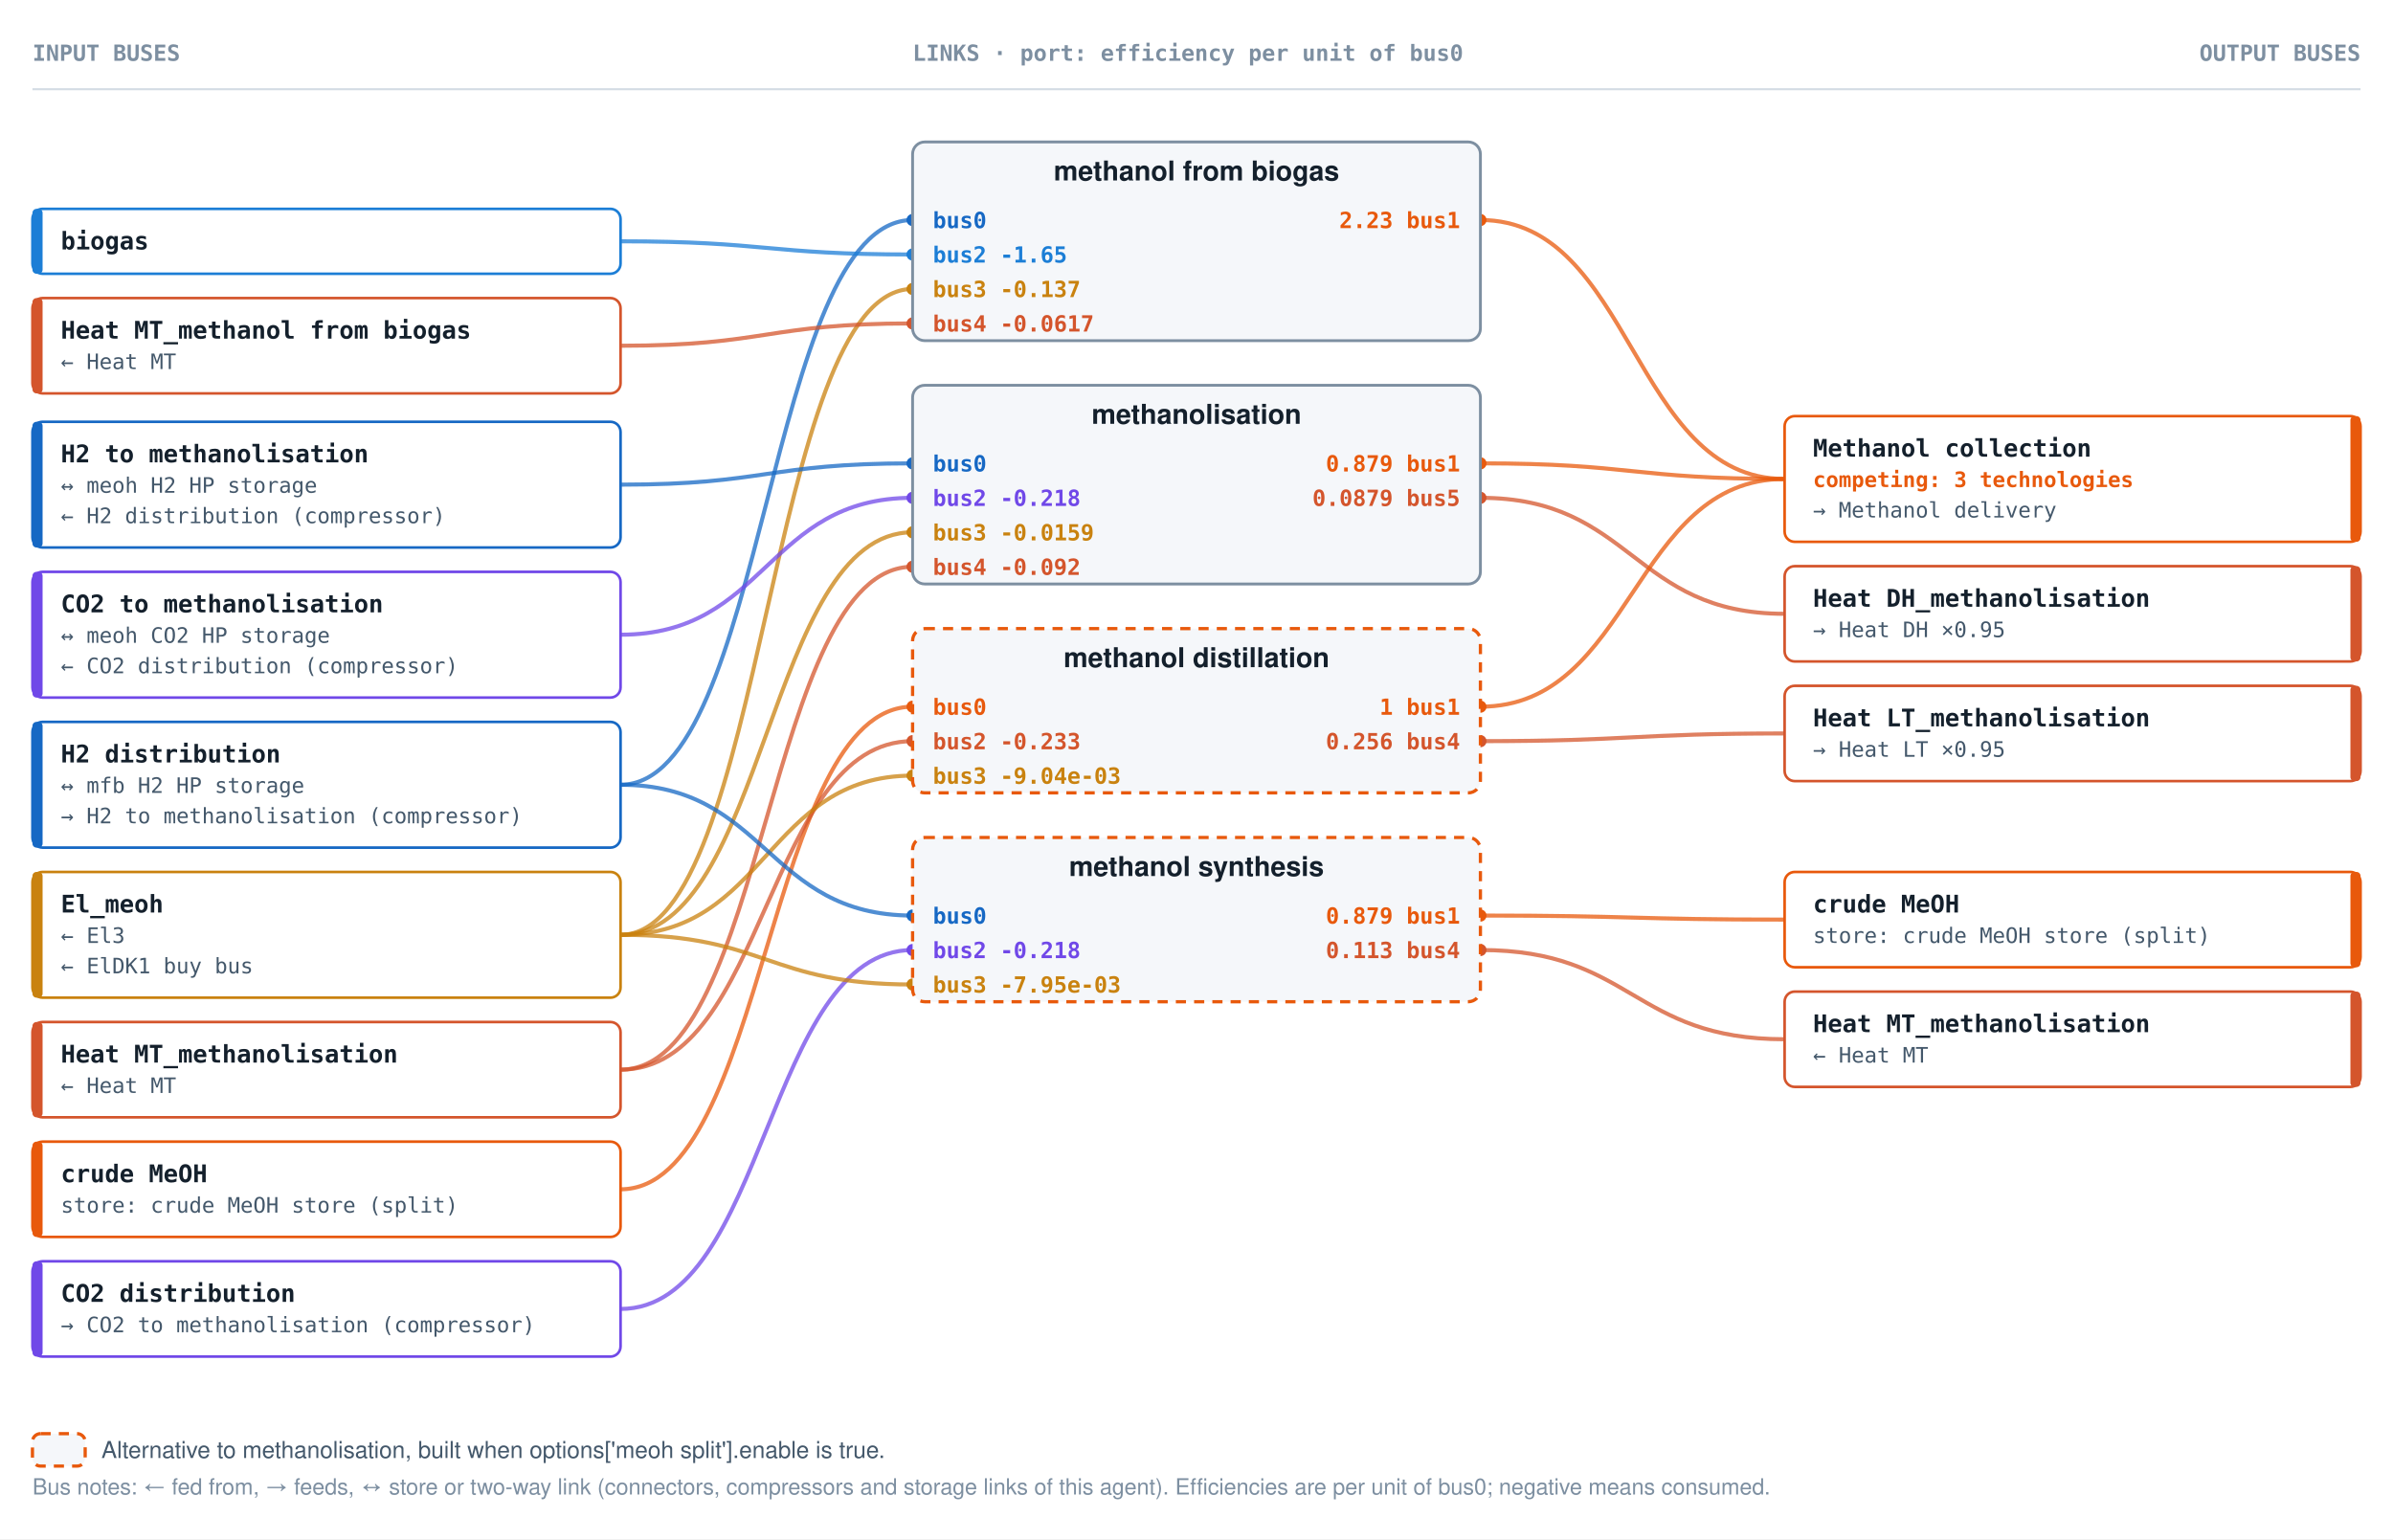
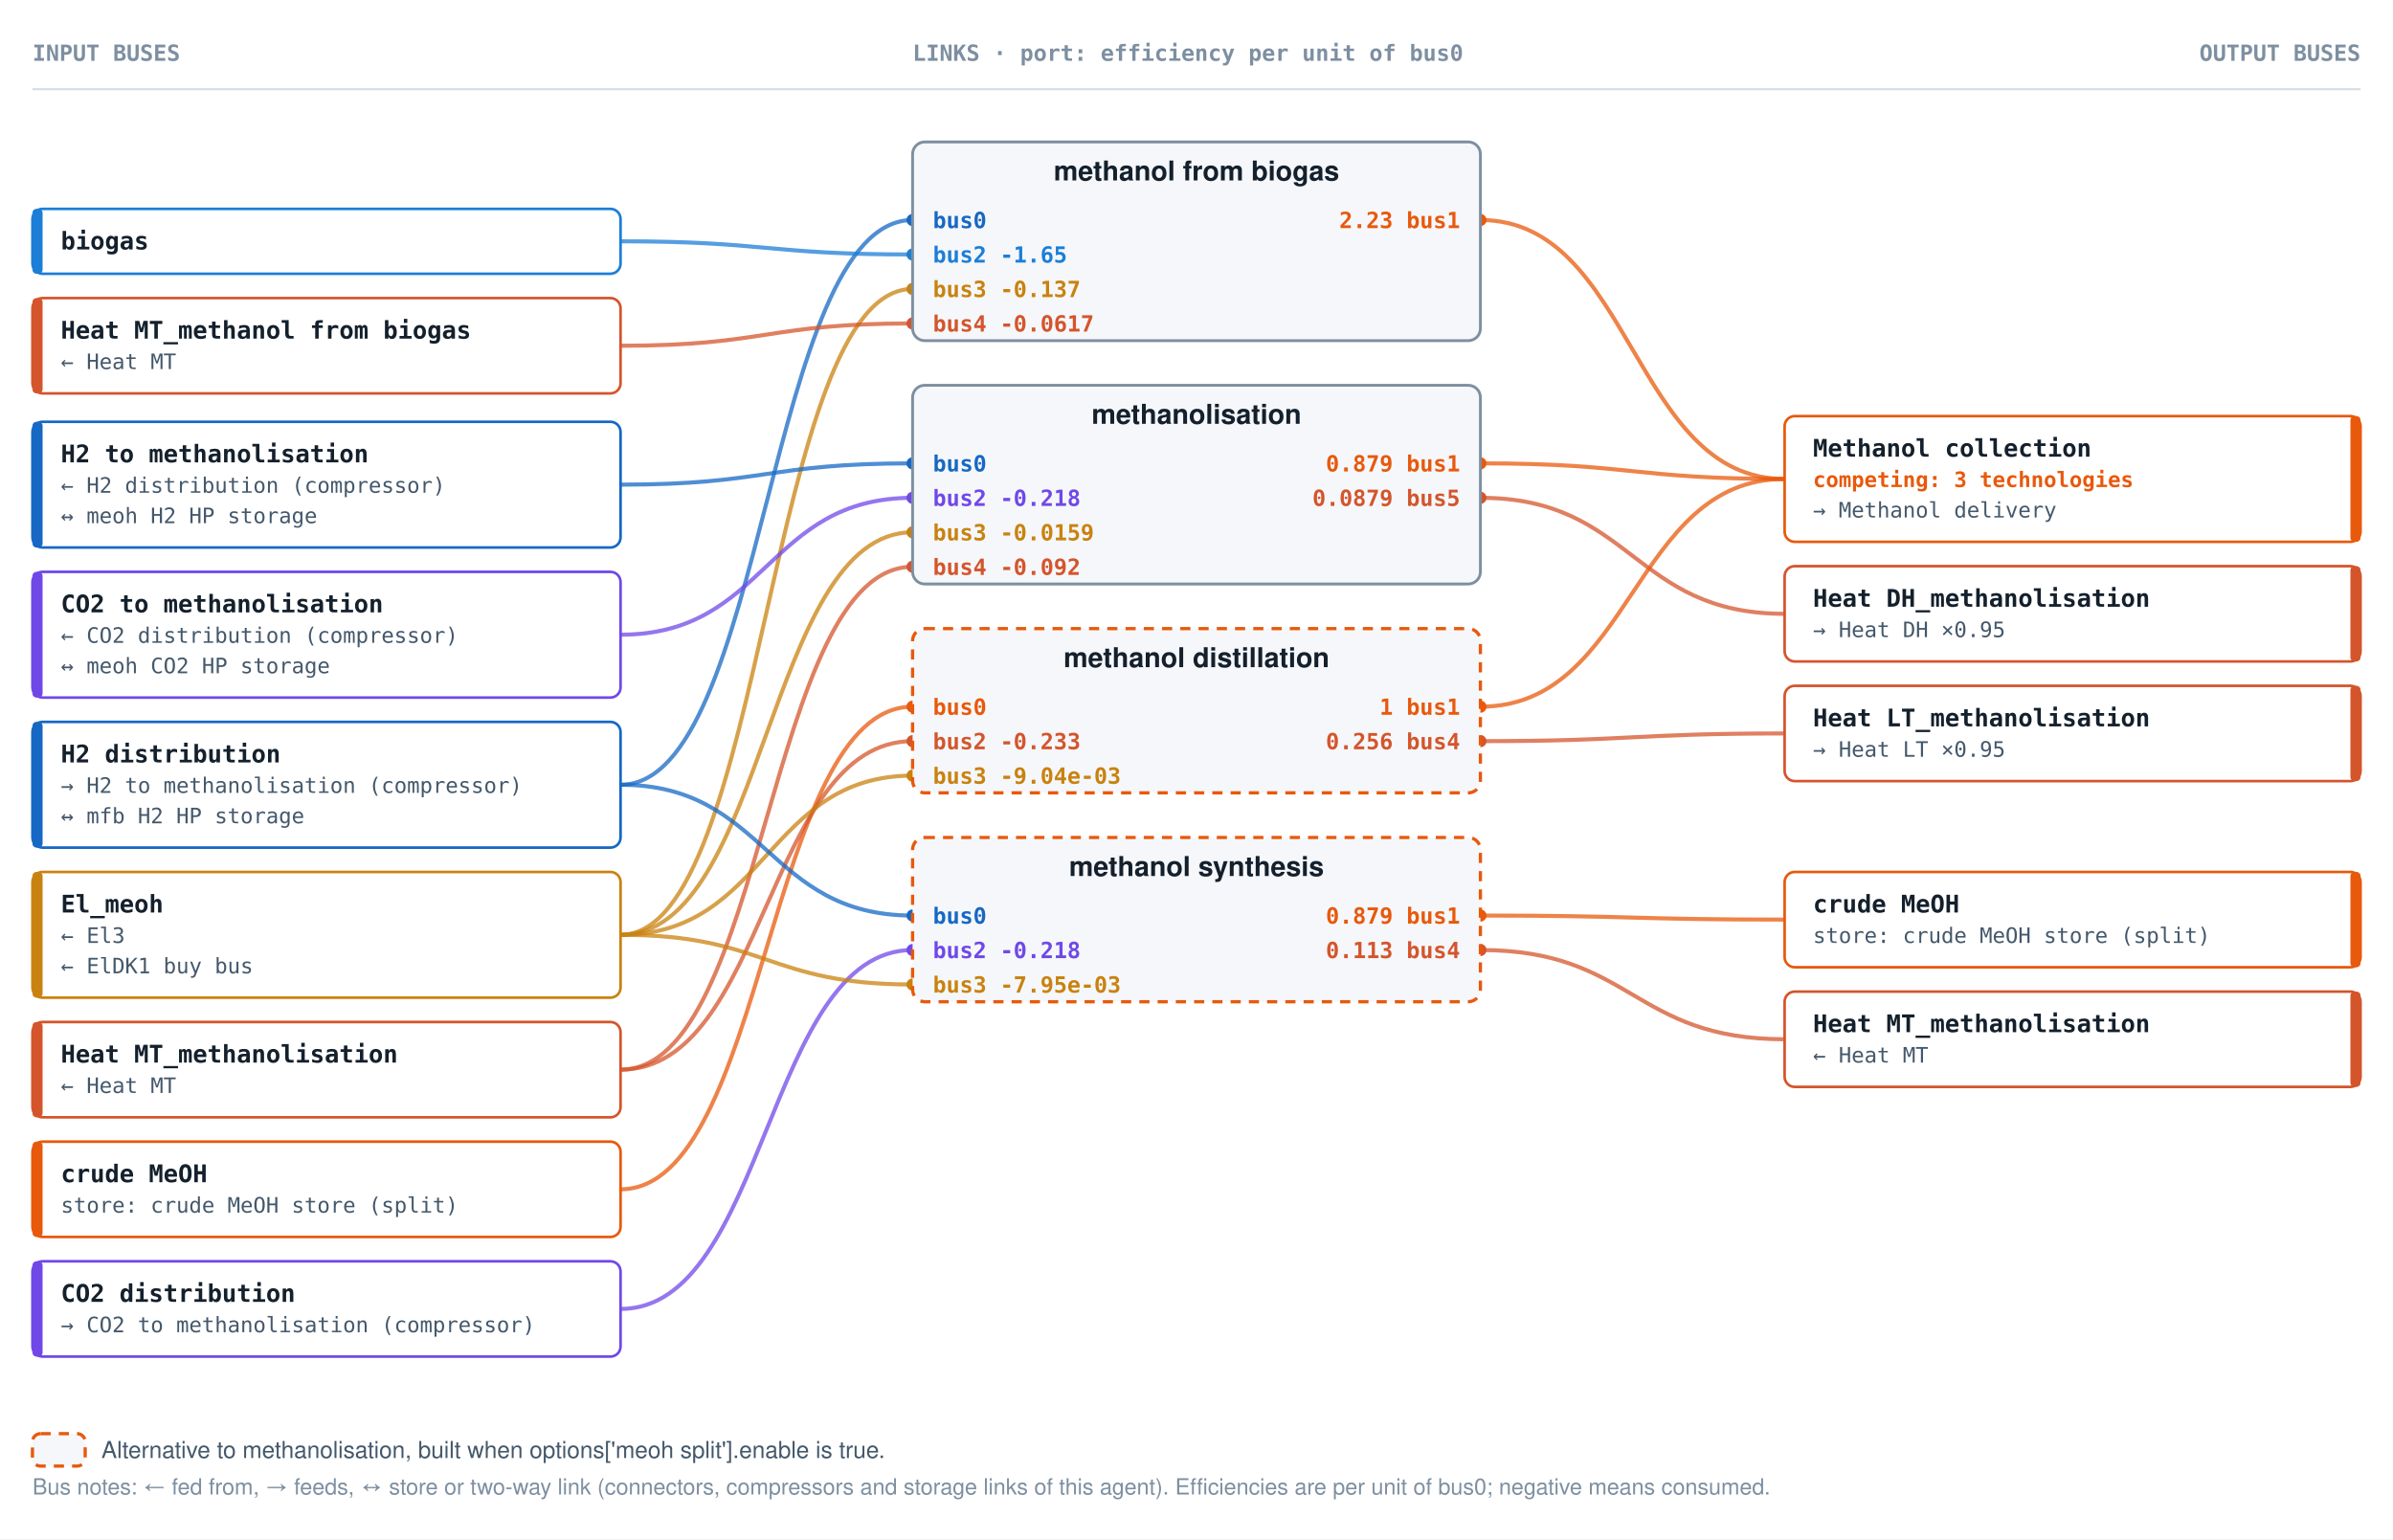
<svg xmlns="http://www.w3.org/2000/svg" viewBox="0 0 1180 759" width="100%" role="img" aria-label="Methanol: links and their bus connections">
  <rect width="1180" height="759" fill="#ffffff" />
  <text x="16.0" y="30.0" font-family="IBM Plex Mono, ui-monospace, SFMono-Regular, Menlo, monospace" font-size="11" font-weight="600" fill="#7d8fa1" text-anchor="start">INPUT BUSES</text>
  <text x="450.0" y="30.0" font-family="IBM Plex Mono, ui-monospace, SFMono-Regular, Menlo, monospace" font-size="11" font-weight="600" fill="#7d8fa1" text-anchor="start">LINKS  ·  port: efficiency per unit of bus0</text>
  <text x="1164.0" y="30.0" font-family="IBM Plex Mono, ui-monospace, SFMono-Regular, Menlo, monospace" font-size="11" font-weight="600" fill="#7d8fa1" text-anchor="end">OUTPUT BUSES</text>
  <line x1="16" y1="44" x2="1164" y2="44" stroke="#d3dbe4" />
  <path d="M306,387.0 C378.0,387.0 378.0,108.5 450,108.5" fill="none" stroke="#1668c4" stroke-width="2" stroke-opacity=".75" />
  <circle cx="450" cy="108.5" r="3" fill="#1668c4" />
  <path d="M306,119.0 C378.0,119.0 378.0,125.5 450,125.5" fill="none" stroke="#1c7ed6" stroke-width="2" stroke-opacity=".75" />
  <circle cx="450" cy="125.5" r="3" fill="#1c7ed6" />
  <path d="M306,461.0 C378.0,461.0 378.0,142.5 450,142.5" fill="none" stroke="#c9820f" stroke-width="2" stroke-opacity=".75" />
  <circle cx="450" cy="142.5" r="3" fill="#c9820f" />
  <path d="M306,170.5 C378.0,170.5 378.0,159.5 450,159.5" fill="none" stroke="#d4552c" stroke-width="2" stroke-opacity=".75" />
  <circle cx="450" cy="159.5" r="3" fill="#d4552c" />
  <path d="M880,236.2 C805.0,236.2 805.0,108.5 730,108.5" fill="none" stroke="#e8590c" stroke-width="2" stroke-opacity=".75" />
  <circle cx="730" cy="108.5" r="3" fill="#e8590c" />
  <path d="M306,239.0 C378.0,239.0 378.0,228.5 450,228.5" fill="none" stroke="#1668c4" stroke-width="2" stroke-opacity=".75" />
  <circle cx="450" cy="228.5" r="3" fill="#1668c4" />
  <path d="M306,313.0 C378.0,313.0 378.0,245.5 450,245.5" fill="none" stroke="#7048e8" stroke-width="2" stroke-opacity=".75" />
  <circle cx="450" cy="245.5" r="3" fill="#7048e8" />
  <path d="M306,461.0 C378.0,461.0 378.0,262.5 450,262.5" fill="none" stroke="#c9820f" stroke-width="2" stroke-opacity=".75" />
  <circle cx="450" cy="262.5" r="3" fill="#c9820f" />
  <path d="M306,527.5 C378.0,527.5 378.0,279.5 450,279.5" fill="none" stroke="#d4552c" stroke-width="2" stroke-opacity=".75" />
  <circle cx="450" cy="279.5" r="3" fill="#d4552c" />
  <path d="M880,236.2 C805.0,236.2 805.0,228.5 730,228.5" fill="none" stroke="#e8590c" stroke-width="2" stroke-opacity=".75" />
  <circle cx="730" cy="228.5" r="3" fill="#e8590c" />
  <path d="M880,302.7 C805.0,302.7 805.0,245.5 730,245.5" fill="none" stroke="#d4552c" stroke-width="2" stroke-opacity=".75" />
  <circle cx="730" cy="245.5" r="3" fill="#d4552c" />
  <path d="M306,586.5 C378.0,586.5 378.0,348.5 450,348.5" fill="none" stroke="#e8590c" stroke-width="2" stroke-opacity=".75" />
  <circle cx="450" cy="348.5" r="3" fill="#e8590c" />
  <path d="M306,527.5 C378.0,527.5 378.0,365.5 450,365.5" fill="none" stroke="#d4552c" stroke-width="2" stroke-opacity=".75" />
  <circle cx="450" cy="365.5" r="3" fill="#d4552c" />
  <path d="M306,461.0 C378.0,461.0 378.0,382.5 450,382.5" fill="none" stroke="#c9820f" stroke-width="2" stroke-opacity=".75" />
  <circle cx="450" cy="382.5" r="3" fill="#c9820f" />
  <path d="M880,236.2 C805.0,236.2 805.0,348.5 730,348.5" fill="none" stroke="#e8590c" stroke-width="2" stroke-opacity=".75" />
  <circle cx="730" cy="348.5" r="3" fill="#e8590c" />
  <path d="M880,361.7 C805.0,361.7 805.0,365.5 730,365.5" fill="none" stroke="#d4552c" stroke-width="2" stroke-opacity=".75" />
  <circle cx="730" cy="365.5" r="3" fill="#d4552c" />
  <path d="M306,387.0 C378.0,387.0 378.0,451.5 450,451.5" fill="none" stroke="#1668c4" stroke-width="2" stroke-opacity=".75" />
  <circle cx="450" cy="451.5" r="3" fill="#1668c4" />
  <path d="M306,645.5 C378.0,645.5 378.0,468.5 450,468.5" fill="none" stroke="#7048e8" stroke-width="2" stroke-opacity=".75" />
  <circle cx="450" cy="468.5" r="3" fill="#7048e8" />
  <path d="M306,461.0 C378.0,461.0 378.0,485.5 450,485.5" fill="none" stroke="#c9820f" stroke-width="2" stroke-opacity=".75" />
  <circle cx="450" cy="485.5" r="3" fill="#c9820f" />
  <path d="M880,453.5 C805.0,453.5 805.0,451.5 730,451.5" fill="none" stroke="#e8590c" stroke-width="2" stroke-opacity=".75" />
  <circle cx="730" cy="451.5" r="3" fill="#e8590c" />
  <path d="M880,512.5 C805.0,512.5 805.0,468.5 730,468.5" fill="none" stroke="#d4552c" stroke-width="2" stroke-opacity=".75" />
  <circle cx="730" cy="468.5" r="3" fill="#d4552c" />
  <rect x="450" y="70.0" width="280" height="98" rx="6" fill="#f5f7fa" stroke="#7d8fa1" stroke-width="1.4" />
  <text x="590.0" y="89.0" font-family="IBM Plex Sans, -apple-system, Segoe UI, Helvetica, Arial, sans-serif" font-size="13.5" font-weight="600" fill="#14202c" text-anchor="middle">methanol from biogas</text>
  <rect x="450" y="190.0" width="280" height="98" rx="6" fill="#f5f7fa" stroke="#7d8fa1" stroke-width="1.4" />
  <text x="590.0" y="209.0" font-family="IBM Plex Sans, -apple-system, Segoe UI, Helvetica, Arial, sans-serif" font-size="13.5" font-weight="600" fill="#14202c" text-anchor="middle">methanolisation</text>
  <rect x="450" y="310.0" width="280" height="81" rx="6" fill="#f5f7fa" stroke="#e8590c" stroke-width="1.6" stroke-dasharray="5 4" />
  <text x="590.0" y="329.0" font-family="IBM Plex Sans, -apple-system, Segoe UI, Helvetica, Arial, sans-serif" font-size="13.5" font-weight="600" fill="#14202c" text-anchor="middle">methanol distillation</text>
  <rect x="450" y="413.0" width="280" height="81" rx="6" fill="#f5f7fa" stroke="#e8590c" stroke-width="1.6" stroke-dasharray="5 4" />
  <text x="590.0" y="432.0" font-family="IBM Plex Sans, -apple-system, Segoe UI, Helvetica, Arial, sans-serif" font-size="13.5" font-weight="600" fill="#14202c" text-anchor="middle">methanol synthesis</text>
  <rect x="16" y="356.0" width="290" height="62" rx="5" fill="#ffffff" stroke="#1668c4" stroke-width="1.3" />
  <rect x="16" y="356.0" width="5" height="62" rx="2" fill="#1668c4" />
  <text x="30.0" y="376.0" font-family="IBM Plex Mono, ui-monospace, SFMono-Regular, Menlo, monospace" font-size="12" font-weight="600" fill="#14202c" text-anchor="start">H2 distribution</text>
-   <text x="30.0" y="391.0" font-family="IBM Plex Mono, ui-monospace, SFMono-Regular, Menlo, monospace" font-size="10.5" font-weight="400" fill="#44586b" text-anchor="start">↔ mfb H2 HP storage</text>
-   <text x="30.0" y="406.0" font-family="IBM Plex Mono, ui-monospace, SFMono-Regular, Menlo, monospace" font-size="10.5" font-weight="400" fill="#44586b" text-anchor="start">→ H2 to methanolisation (compressor)</text>
+   <text x="30.0" y="391.0" font-family="IBM Plex Mono, ui-monospace, SFMono-Regular, Menlo, monospace" font-size="10.5" font-weight="400" fill="#44586b" text-anchor="start">→ H2 to methanolisation (compressor)</text>
+   <text x="30.0" y="406.0" font-family="IBM Plex Mono, ui-monospace, SFMono-Regular, Menlo, monospace" font-size="10.5" font-weight="400" fill="#44586b" text-anchor="start">↔ mfb H2 HP storage</text>
  <rect x="16" y="103.0" width="290" height="32" rx="5" fill="#ffffff" stroke="#1c7ed6" stroke-width="1.3" />
  <rect x="16" y="103.0" width="5" height="32" rx="2" fill="#1c7ed6" />
  <text x="30.0" y="123.0" font-family="IBM Plex Mono, ui-monospace, SFMono-Regular, Menlo, monospace" font-size="12" font-weight="600" fill="#14202c" text-anchor="start">biogas</text>
  <rect x="16" y="430.0" width="290" height="62" rx="5" fill="#ffffff" stroke="#c9820f" stroke-width="1.3" />
  <rect x="16" y="430.0" width="5" height="62" rx="2" fill="#c9820f" />
  <text x="30.0" y="450.0" font-family="IBM Plex Mono, ui-monospace, SFMono-Regular, Menlo, monospace" font-size="12" font-weight="600" fill="#14202c" text-anchor="start">El_meoh</text>
  <text x="30.0" y="465.0" font-family="IBM Plex Mono, ui-monospace, SFMono-Regular, Menlo, monospace" font-size="10.5" font-weight="400" fill="#44586b" text-anchor="start">← El3</text>
  <text x="30.0" y="480.0" font-family="IBM Plex Mono, ui-monospace, SFMono-Regular, Menlo, monospace" font-size="10.5" font-weight="400" fill="#44586b" text-anchor="start">← ElDK1 buy bus</text>
  <rect x="16" y="147.0" width="290" height="47" rx="5" fill="#ffffff" stroke="#d4552c" stroke-width="1.3" />
  <rect x="16" y="147.0" width="5" height="47" rx="2" fill="#d4552c" />
  <text x="30.0" y="167.0" font-family="IBM Plex Mono, ui-monospace, SFMono-Regular, Menlo, monospace" font-size="12" font-weight="600" fill="#14202c" text-anchor="start">Heat MT_methanol from biogas</text>
  <text x="30.0" y="182.0" font-family="IBM Plex Mono, ui-monospace, SFMono-Regular, Menlo, monospace" font-size="10.5" font-weight="400" fill="#44586b" text-anchor="start">← Heat MT</text>
  <rect x="16" y="208.0" width="290" height="62" rx="5" fill="#ffffff" stroke="#1668c4" stroke-width="1.3" />
  <rect x="16" y="208.0" width="5" height="62" rx="2" fill="#1668c4" />
  <text x="30.0" y="228.0" font-family="IBM Plex Mono, ui-monospace, SFMono-Regular, Menlo, monospace" font-size="12" font-weight="600" fill="#14202c" text-anchor="start">H2 to methanolisation</text>
-   <text x="30.0" y="243.0" font-family="IBM Plex Mono, ui-monospace, SFMono-Regular, Menlo, monospace" font-size="10.5" font-weight="400" fill="#44586b" text-anchor="start">↔ meoh H2 HP storage</text>
-   <text x="30.0" y="258.0" font-family="IBM Plex Mono, ui-monospace, SFMono-Regular, Menlo, monospace" font-size="10.5" font-weight="400" fill="#44586b" text-anchor="start">← H2 distribution (compressor)</text>
+   <text x="30.0" y="243.0" font-family="IBM Plex Mono, ui-monospace, SFMono-Regular, Menlo, monospace" font-size="10.5" font-weight="400" fill="#44586b" text-anchor="start">← H2 distribution (compressor)</text>
+   <text x="30.0" y="258.0" font-family="IBM Plex Mono, ui-monospace, SFMono-Regular, Menlo, monospace" font-size="10.5" font-weight="400" fill="#44586b" text-anchor="start">↔ meoh H2 HP storage</text>
  <rect x="16" y="282.0" width="290" height="62" rx="5" fill="#ffffff" stroke="#7048e8" stroke-width="1.3" />
  <rect x="16" y="282.0" width="5" height="62" rx="2" fill="#7048e8" />
  <text x="30.0" y="302.0" font-family="IBM Plex Mono, ui-monospace, SFMono-Regular, Menlo, monospace" font-size="12" font-weight="600" fill="#14202c" text-anchor="start">CO2 to methanolisation</text>
-   <text x="30.0" y="317.0" font-family="IBM Plex Mono, ui-monospace, SFMono-Regular, Menlo, monospace" font-size="10.5" font-weight="400" fill="#44586b" text-anchor="start">↔ meoh CO2 HP storage</text>
-   <text x="30.0" y="332.0" font-family="IBM Plex Mono, ui-monospace, SFMono-Regular, Menlo, monospace" font-size="10.5" font-weight="400" fill="#44586b" text-anchor="start">← CO2 distribution (compressor)</text>
+   <text x="30.0" y="317.0" font-family="IBM Plex Mono, ui-monospace, SFMono-Regular, Menlo, monospace" font-size="10.5" font-weight="400" fill="#44586b" text-anchor="start">← CO2 distribution (compressor)</text>
+   <text x="30.0" y="332.0" font-family="IBM Plex Mono, ui-monospace, SFMono-Regular, Menlo, monospace" font-size="10.5" font-weight="400" fill="#44586b" text-anchor="start">↔ meoh CO2 HP storage</text>
  <rect x="16" y="504.0" width="290" height="47" rx="5" fill="#ffffff" stroke="#d4552c" stroke-width="1.3" />
  <rect x="16" y="504.0" width="5" height="47" rx="2" fill="#d4552c" />
  <text x="30.0" y="524.0" font-family="IBM Plex Mono, ui-monospace, SFMono-Regular, Menlo, monospace" font-size="12" font-weight="600" fill="#14202c" text-anchor="start">Heat MT_methanolisation</text>
  <text x="30.0" y="539.0" font-family="IBM Plex Mono, ui-monospace, SFMono-Regular, Menlo, monospace" font-size="10.5" font-weight="400" fill="#44586b" text-anchor="start">← Heat MT</text>
  <rect x="16" y="563.0" width="290" height="47" rx="5" fill="#ffffff" stroke="#e8590c" stroke-width="1.3" />
  <rect x="16" y="563.0" width="5" height="47" rx="2" fill="#e8590c" />
  <text x="30.0" y="583.0" font-family="IBM Plex Mono, ui-monospace, SFMono-Regular, Menlo, monospace" font-size="12" font-weight="600" fill="#14202c" text-anchor="start">crude MeOH</text>
  <text x="30.0" y="598.0" font-family="IBM Plex Mono, ui-monospace, SFMono-Regular, Menlo, monospace" font-size="10.5" font-weight="400" fill="#44586b" text-anchor="start">store: crude MeOH store (split)</text>
  <rect x="16" y="622.0" width="290" height="47" rx="5" fill="#ffffff" stroke="#7048e8" stroke-width="1.3" />
  <rect x="16" y="622.0" width="5" height="47" rx="2" fill="#7048e8" />
  <text x="30.0" y="642.0" font-family="IBM Plex Mono, ui-monospace, SFMono-Regular, Menlo, monospace" font-size="12" font-weight="600" fill="#14202c" text-anchor="start">CO2 distribution</text>
  <text x="30.0" y="657.0" font-family="IBM Plex Mono, ui-monospace, SFMono-Regular, Menlo, monospace" font-size="10.5" font-weight="400" fill="#44586b" text-anchor="start">→ CO2 to methanolisation (compressor)</text>
  <rect x="880" y="205.2" width="284" height="62" rx="5" fill="#ffffff" stroke="#e8590c" stroke-width="1.3" />
  <rect x="1159" y="205.2" width="5" height="62" rx="2" fill="#e8590c" />
  <text x="894.0" y="225.2" font-family="IBM Plex Mono, ui-monospace, SFMono-Regular, Menlo, monospace" font-size="12" font-weight="600" fill="#14202c" text-anchor="start">Methanol collection</text>
  <text x="894.0" y="240.2" font-family="IBM Plex Mono, ui-monospace, SFMono-Regular, Menlo, monospace" font-size="10.5" font-weight="600" fill="#e8590c" text-anchor="start">competing: 3 technologies</text>
  <text x="894.0" y="255.2" font-family="IBM Plex Mono, ui-monospace, SFMono-Regular, Menlo, monospace" font-size="10.5" font-weight="400" fill="#44586b" text-anchor="start">→ Methanol delivery</text>
  <rect x="880" y="279.2" width="284" height="47" rx="5" fill="#ffffff" stroke="#d4552c" stroke-width="1.3" />
  <rect x="1159" y="279.2" width="5" height="47" rx="2" fill="#d4552c" />
  <text x="894.0" y="299.2" font-family="IBM Plex Mono, ui-monospace, SFMono-Regular, Menlo, monospace" font-size="12" font-weight="600" fill="#14202c" text-anchor="start">Heat DH_methanolisation</text>
  <text x="894.0" y="314.2" font-family="IBM Plex Mono, ui-monospace, SFMono-Regular, Menlo, monospace" font-size="10.5" font-weight="400" fill="#44586b" text-anchor="start">→ Heat DH ×0.95</text>
  <rect x="880" y="338.2" width="284" height="47" rx="5" fill="#ffffff" stroke="#d4552c" stroke-width="1.3" />
  <rect x="1159" y="338.2" width="5" height="47" rx="2" fill="#d4552c" />
  <text x="894.0" y="358.2" font-family="IBM Plex Mono, ui-monospace, SFMono-Regular, Menlo, monospace" font-size="12" font-weight="600" fill="#14202c" text-anchor="start">Heat LT_methanolisation</text>
  <text x="894.0" y="373.2" font-family="IBM Plex Mono, ui-monospace, SFMono-Regular, Menlo, monospace" font-size="10.5" font-weight="400" fill="#44586b" text-anchor="start">→ Heat LT ×0.95</text>
  <rect x="880" y="430.0" width="284" height="47" rx="5" fill="#ffffff" stroke="#e8590c" stroke-width="1.3" />
  <rect x="1159" y="430.0" width="5" height="47" rx="2" fill="#e8590c" />
  <text x="894.0" y="450.0" font-family="IBM Plex Mono, ui-monospace, SFMono-Regular, Menlo, monospace" font-size="12" font-weight="600" fill="#14202c" text-anchor="start">crude MeOH</text>
  <text x="894.0" y="465.0" font-family="IBM Plex Mono, ui-monospace, SFMono-Regular, Menlo, monospace" font-size="10.5" font-weight="400" fill="#44586b" text-anchor="start">store: crude MeOH store (split)</text>
  <rect x="880" y="489.0" width="284" height="47" rx="5" fill="#ffffff" stroke="#d4552c" stroke-width="1.3" />
  <rect x="1159" y="489.0" width="5" height="47" rx="2" fill="#d4552c" />
  <text x="894.0" y="509.0" font-family="IBM Plex Mono, ui-monospace, SFMono-Regular, Menlo, monospace" font-size="12" font-weight="600" fill="#14202c" text-anchor="start">Heat MT_methanolisation</text>
  <text x="894.0" y="524.0" font-family="IBM Plex Mono, ui-monospace, SFMono-Regular, Menlo, monospace" font-size="10.5" font-weight="400" fill="#44586b" text-anchor="start">← Heat MT</text>
  <text x="460.0" y="112.5" font-family="IBM Plex Mono, ui-monospace, SFMono-Regular, Menlo, monospace" font-size="11" font-weight="600" fill="#1668c4" text-anchor="start">bus0</text>
  <text x="460.0" y="129.5" font-family="IBM Plex Mono, ui-monospace, SFMono-Regular, Menlo, monospace" font-size="11" font-weight="600" fill="#1c7ed6" text-anchor="start">bus2  -1.65</text>
  <text x="460.0" y="146.5" font-family="IBM Plex Mono, ui-monospace, SFMono-Regular, Menlo, monospace" font-size="11" font-weight="600" fill="#c9820f" text-anchor="start">bus3  -0.137</text>
  <text x="460.0" y="163.5" font-family="IBM Plex Mono, ui-monospace, SFMono-Regular, Menlo, monospace" font-size="11" font-weight="600" fill="#d4552c" text-anchor="start">bus4  -0.0617</text>
  <text x="720.0" y="112.5" font-family="IBM Plex Mono, ui-monospace, SFMono-Regular, Menlo, monospace" font-size="11" font-weight="600" fill="#e8590c" text-anchor="end">2.23  bus1</text>
  <text x="460.0" y="232.5" font-family="IBM Plex Mono, ui-monospace, SFMono-Regular, Menlo, monospace" font-size="11" font-weight="600" fill="#1668c4" text-anchor="start">bus0</text>
  <text x="460.0" y="249.5" font-family="IBM Plex Mono, ui-monospace, SFMono-Regular, Menlo, monospace" font-size="11" font-weight="600" fill="#7048e8" text-anchor="start">bus2  -0.218</text>
  <text x="460.0" y="266.5" font-family="IBM Plex Mono, ui-monospace, SFMono-Regular, Menlo, monospace" font-size="11" font-weight="600" fill="#c9820f" text-anchor="start">bus3  -0.0159</text>
  <text x="460.0" y="283.5" font-family="IBM Plex Mono, ui-monospace, SFMono-Regular, Menlo, monospace" font-size="11" font-weight="600" fill="#d4552c" text-anchor="start">bus4  -0.092</text>
  <text x="720.0" y="232.5" font-family="IBM Plex Mono, ui-monospace, SFMono-Regular, Menlo, monospace" font-size="11" font-weight="600" fill="#e8590c" text-anchor="end">0.879  bus1</text>
  <text x="720.0" y="249.5" font-family="IBM Plex Mono, ui-monospace, SFMono-Regular, Menlo, monospace" font-size="11" font-weight="600" fill="#d4552c" text-anchor="end">0.0879  bus5</text>
  <text x="460.0" y="352.5" font-family="IBM Plex Mono, ui-monospace, SFMono-Regular, Menlo, monospace" font-size="11" font-weight="600" fill="#e8590c" text-anchor="start">bus0</text>
  <text x="460.0" y="369.5" font-family="IBM Plex Mono, ui-monospace, SFMono-Regular, Menlo, monospace" font-size="11" font-weight="600" fill="#d4552c" text-anchor="start">bus2  -0.233</text>
  <text x="460.0" y="386.5" font-family="IBM Plex Mono, ui-monospace, SFMono-Regular, Menlo, monospace" font-size="11" font-weight="600" fill="#c9820f" text-anchor="start">bus3  -9.04e-03</text>
  <text x="720.0" y="352.5" font-family="IBM Plex Mono, ui-monospace, SFMono-Regular, Menlo, monospace" font-size="11" font-weight="600" fill="#e8590c" text-anchor="end">1  bus1</text>
  <text x="720.0" y="369.5" font-family="IBM Plex Mono, ui-monospace, SFMono-Regular, Menlo, monospace" font-size="11" font-weight="600" fill="#d4552c" text-anchor="end">0.256  bus4</text>
  <text x="460.0" y="455.5" font-family="IBM Plex Mono, ui-monospace, SFMono-Regular, Menlo, monospace" font-size="11" font-weight="600" fill="#1668c4" text-anchor="start">bus0</text>
  <text x="460.0" y="472.5" font-family="IBM Plex Mono, ui-monospace, SFMono-Regular, Menlo, monospace" font-size="11" font-weight="600" fill="#7048e8" text-anchor="start">bus2  -0.218</text>
  <text x="460.0" y="489.5" font-family="IBM Plex Mono, ui-monospace, SFMono-Regular, Menlo, monospace" font-size="11" font-weight="600" fill="#c9820f" text-anchor="start">bus3  -7.95e-03</text>
  <text x="720.0" y="455.5" font-family="IBM Plex Mono, ui-monospace, SFMono-Regular, Menlo, monospace" font-size="11" font-weight="600" fill="#e8590c" text-anchor="end">0.879  bus1</text>
  <text x="720.0" y="472.5" font-family="IBM Plex Mono, ui-monospace, SFMono-Regular, Menlo, monospace" font-size="11" font-weight="600" fill="#d4552c" text-anchor="end">0.113  bus4</text>
  <text x="16.0" y="737.0" font-family="IBM Plex Sans, -apple-system, Segoe UI, Helvetica, Arial, sans-serif" font-size="11" font-weight="400" fill="#7d8fa1" text-anchor="start">Bus notes: ← fed from, → feeds, ↔ store or two-way link (connectors, compressors and storage links of this agent). Efficiencies are per unit of bus0; negative means consumed.</text>
  <rect x="16" y="707" width="26" height="16" rx="4" fill="#f5f7fa" stroke="#e8590c" stroke-width="1.6" stroke-dasharray="5 4" />
  <text x="50.0" y="719.0" font-family="IBM Plex Sans, -apple-system, Segoe UI, Helvetica, Arial, sans-serif" font-size="11.5" font-weight="400" fill="#44586b" text-anchor="start">Alternative to methanolisation, built when options['meoh split'].enable is true.</text>
</svg>
